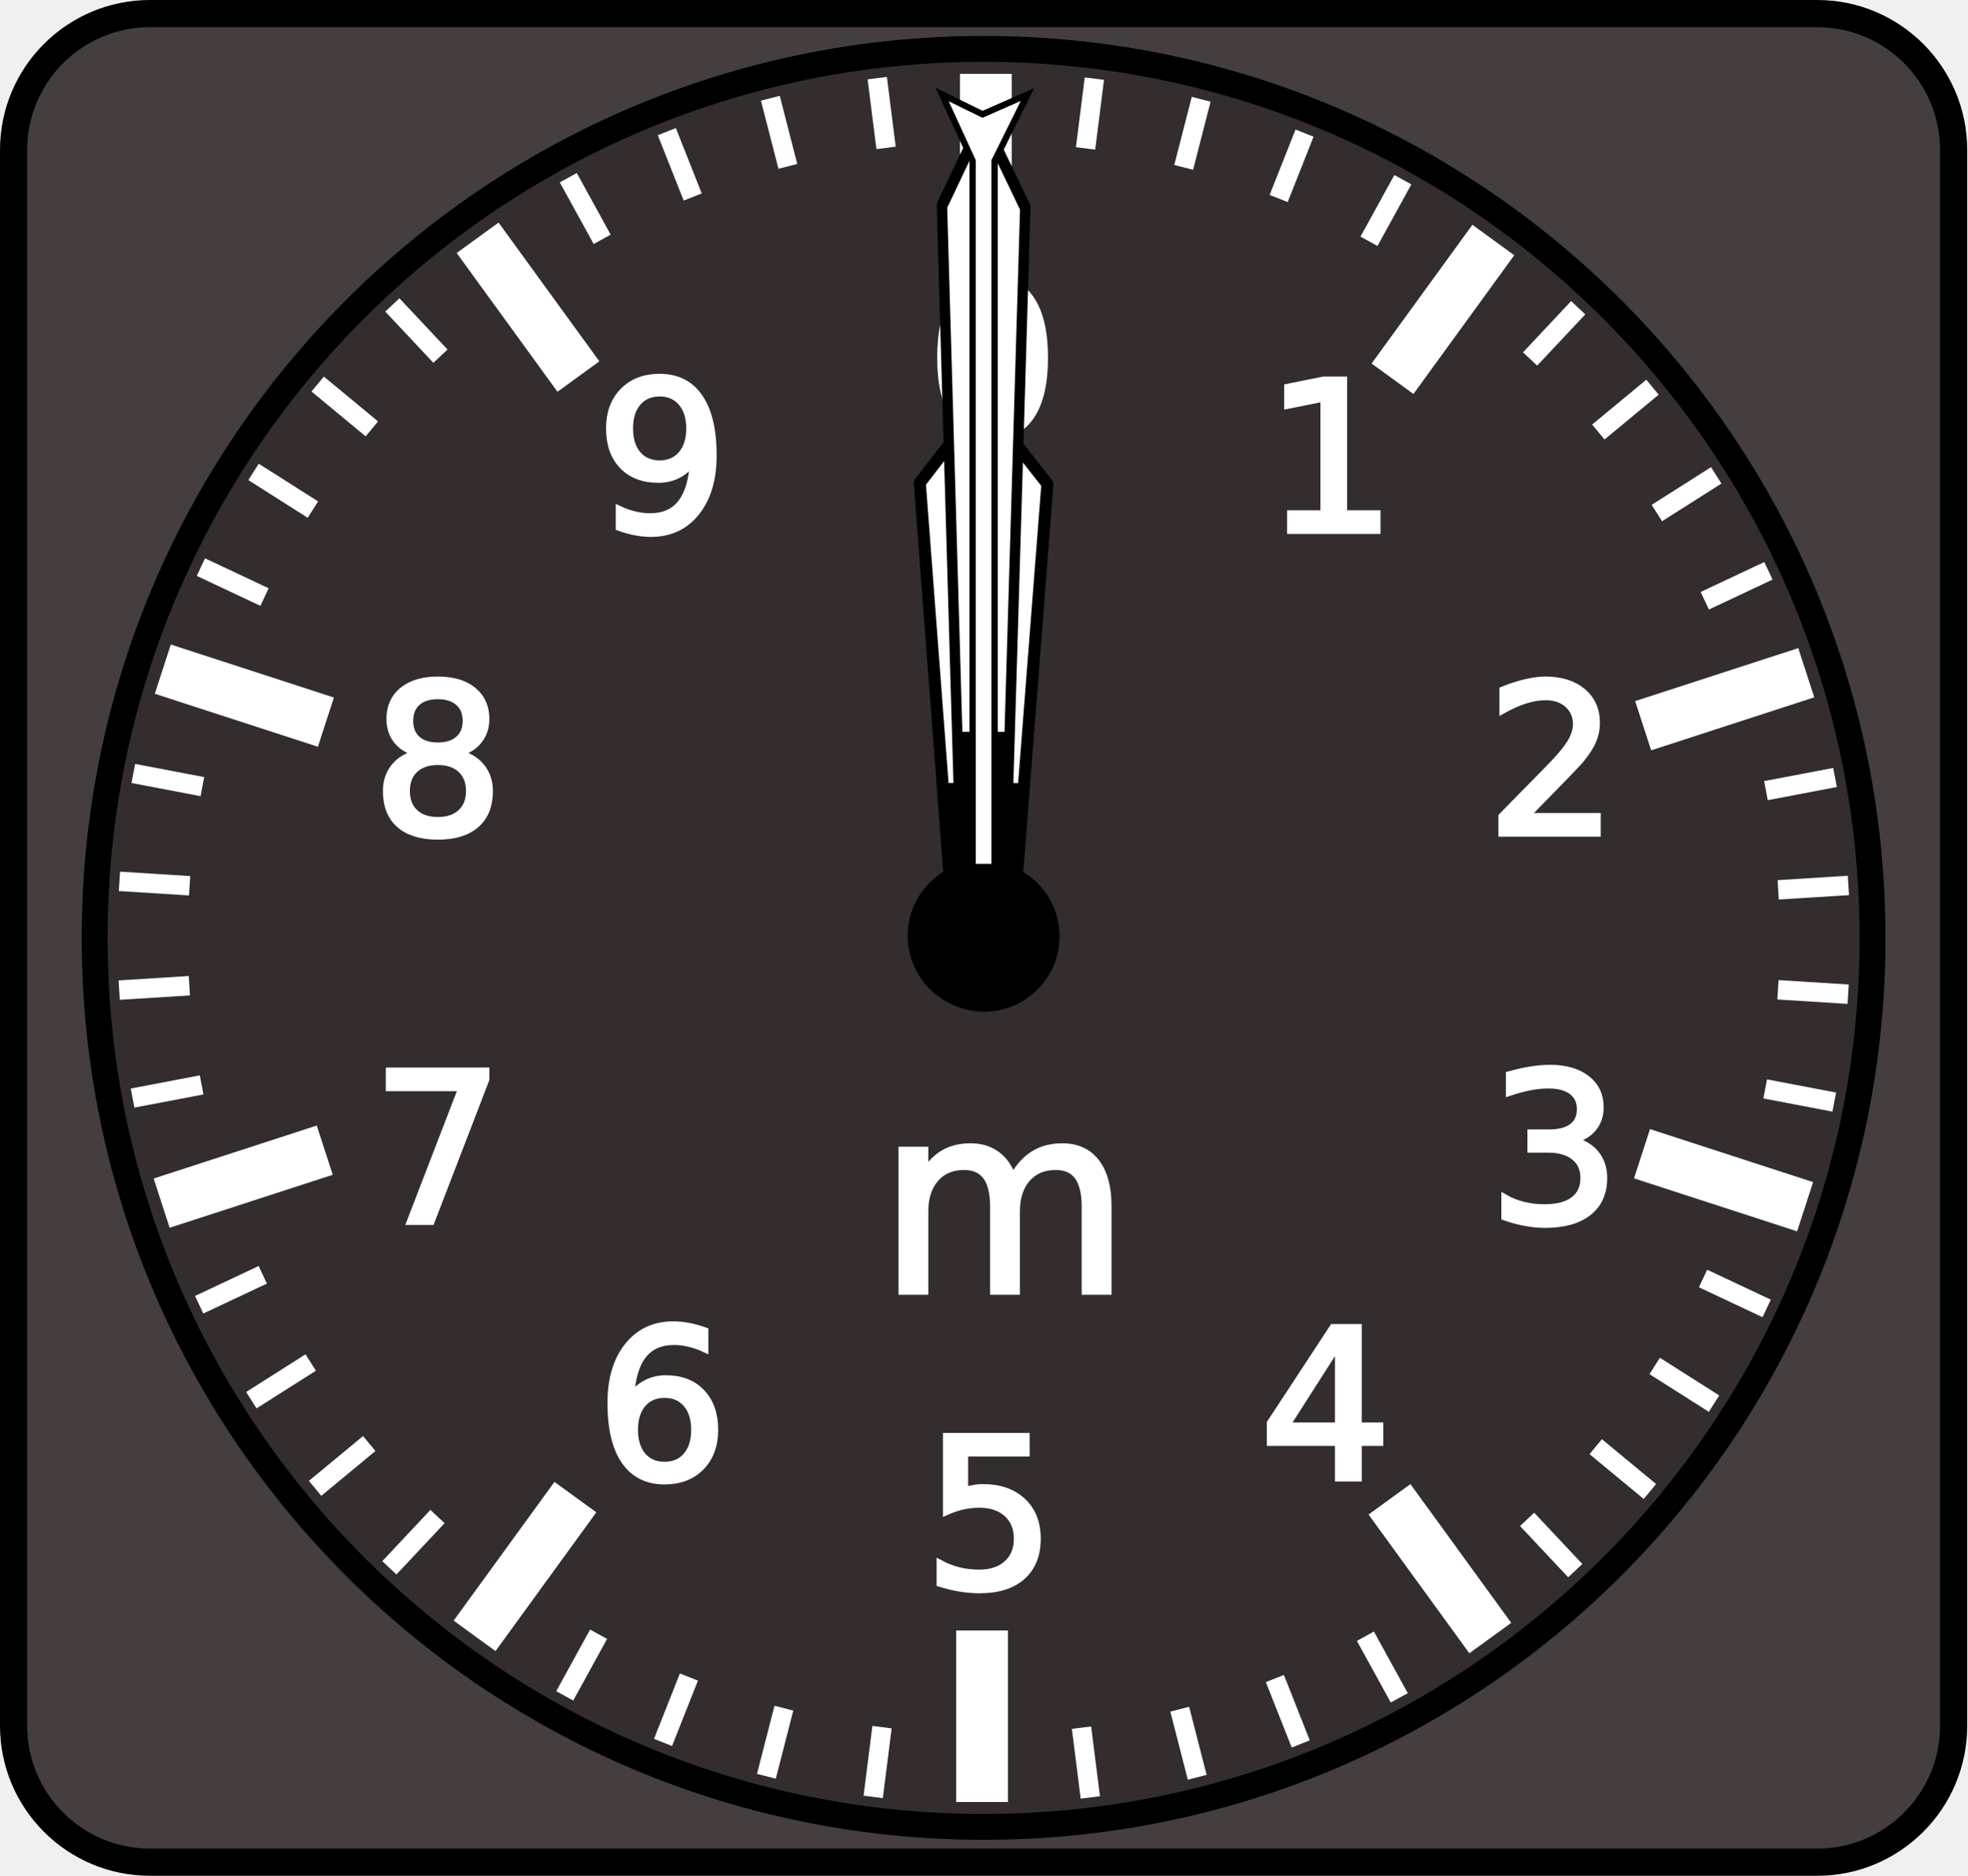
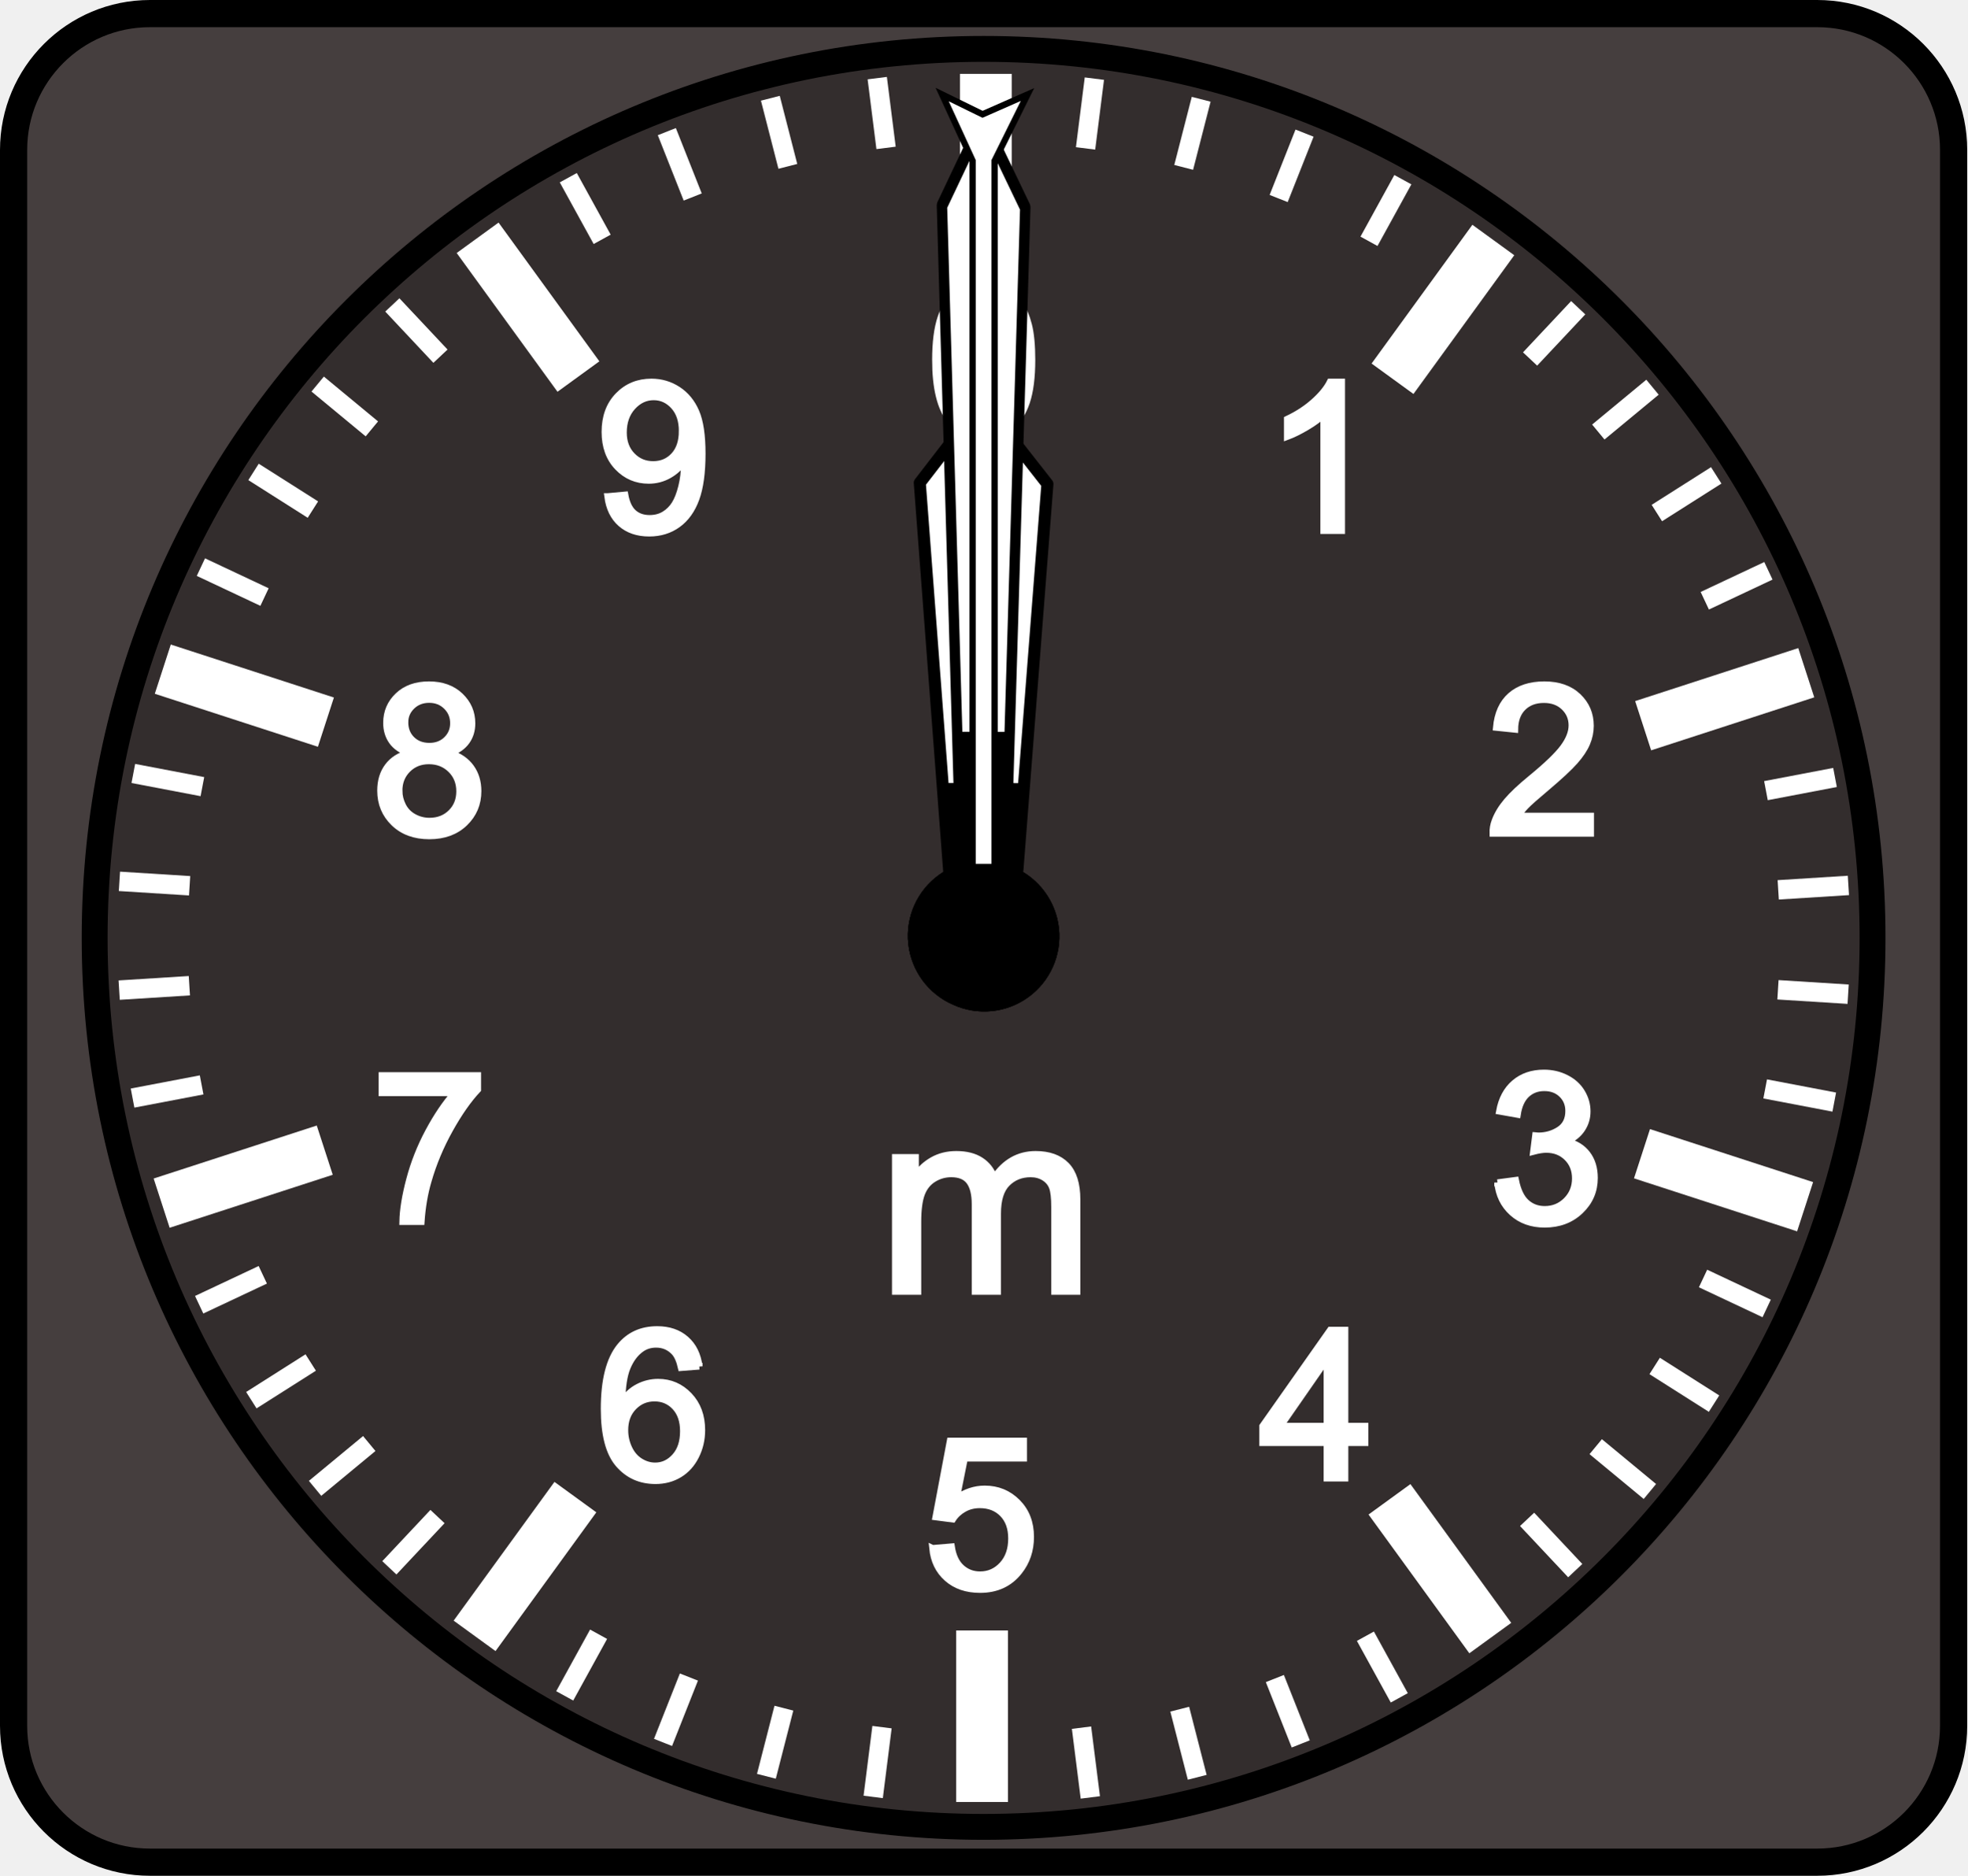
<svg xmlns="http://www.w3.org/2000/svg" xmlns:xlink="http://www.w3.org/1999/xlink" width="304.015" height="289.873" id="svg10068" version="1.1" style="display:inline">
  <defs id="defs10070">
    <marker orient="auto" refY="0" refX="0" id="Arrow2Sstart" style="overflow:visible">
      <path id="path4640" style="font-size:12px;fill-rule:evenodd;stroke-width:0.625;stroke-linejoin:round" d="M 8.719,4.034 -2.207,0.016 8.719,-4.002 c -1.745,2.372 -1.735,5.617 -6e-7,8.035 z" transform="matrix(0.3,0,0,0.3,-0.69,0)" />
    </marker>
    <linearGradient xlink:href="#linearGradient8928" id="linearGradient5318" gradientUnits="userSpaceOnUse" gradientTransform="matrix(2.253294,0,0,2.206809,446.8908,-285.335)" x1="-29.837" y1="285.06" x2="-29.837" y2="342.606" />
    <linearGradient id="linearGradient8928">
      <stop style="stop-color:#ffffff;stop-opacity:0.892;" offset="0" id="stop8930" />
      <stop style="stop-color:#ffffff;stop-opacity:0;" offset="1" id="stop8932" />
    </linearGradient>
  </defs>
  <g style="display:inline" id="background" transform="translate(-228.5638,-366.8542)">
    <rect ry="21.082" y="368.954" x="230.663" height="285.674" width="299.816" id="rect2936" style="fill:#453e3e;fill-opacity:1;stroke:#000000;stroke-width:4.199;stroke-miterlimit:10;stroke-opacity:1;stroke-dasharray:none;stroke-dashoffset:0" />
    <path transform="translate(146.216,-338.5409)" d="m 371.736,850.332 a 137.381,137.381 0 1 1 -274.762,0 137.381,137.381 0 1 1 274.762,0 z" id="path2938" style="fill:#332d2d;fill-opacity:1;stroke:#000000;stroke-width:4;stroke-miterlimit:10;stroke-opacity:1;stroke-dasharray:none;stroke-dashoffset:0" />
    <path id="path3143" d="m 380.915,404.775 0,-26.504" style="fill:none;stroke:#ffffff;stroke-width:8;stroke-linecap:butt;stroke-linejoin:miter;stroke-miterlimit:4;stroke-opacity:1;stroke-dasharray:none;display:inline" />
-     <text xml:space="preserve" style="font-size:40px;font-style:normal;font-weight:normal;fill:#000000;fill-opacity:1;stroke:none;display:inline;font-family:Bitstream Vera Sans" x="371.79" y="433.775" id="text3221">
-       <tspan id="tspan3223" x="371.79" y="433.775" style="font-size:32px;fill:#ffffff;fill-opacity:1;stroke:#ffffff;stroke-opacity:1">0</tspan>
-     </text>
+     <g style="font-size:40px;font-style:normal;font-weight:normal;fill:#ffffff;fill-opacity:1;stroke:none;display:inline;font-family:Bitstream Vera Sans" id="text3221">
+       <path d="m 373.118,422.478 c -10e-6,-2.708 0.279,-4.888 0.836,-6.539 0.557,-1.651 1.385,-2.924 2.484,-3.82 1.099,-0.896 2.482,-1.344 4.148,-1.344 1.229,2e-5 2.307,0.247 3.234,0.742 0.927,0.495 1.693,1.208 2.297,2.141 0.604,0.932 1.078,2.068 1.422,3.406 0.344,1.339 0.516,3.143 0.516,5.414 -2e-5,2.688 -0.276,4.857 -0.828,6.508 -0.552,1.651 -1.378,2.927 -2.477,3.828 -1.099,0.901 -2.487,1.352 -4.164,1.352 -2.208,0 -3.943,-0.792 -5.203,-2.375 -1.51,-1.906 -2.266,-5.01 -2.266,-9.312 z m 2.891,0 c 0,3.76 0.44,6.263 1.32,7.508 0.88,1.245 1.966,1.867 3.258,1.867 1.292,0 2.378,-0.625 3.258,-1.875 0.88,-1.25 1.32,-3.75 1.32,-7.5 -1e-5,-3.771 -0.44,-6.276 -1.32,-7.516 -0.88,-1.24 -1.977,-1.859 -3.289,-1.859 -1.292,2e-5 -2.323,0.547 -3.094,1.641 -0.969,1.396 -1.453,3.974 -1.453,7.734 z" style="font-size:32px;stroke:#ffffff;stroke-opacity:1;fill:#ffffff;fill-opacity:1" id="path3131" />
+     </g>
    <text id="text3233" y="611.775" x="361.79" style="font-size:40px;font-style:normal;font-weight:normal;fill:#000000;fill-opacity:1;stroke:none;display:inline;font-family:Bitstream Vera Sans" xml:space="preserve">
      <tspan style="font-size:32px;fill:#ffffff;fill-opacity:1;stroke:#ffffff;stroke-opacity:1" y="611.775" x="361.79" id="tspan3235" />
    </text>
-     <text xml:space="preserve" style="font-size:40px;font-style:normal;font-weight:normal;fill:#000000;fill-opacity:1;stroke:none;display:inline;font-family:Bitstream Vera Sans" x="371.341" y="612.121" id="text3237">
-       <tspan id="tspan3239" x="371.341" y="612.121" style="font-size:32px;fill:#ffffff;fill-opacity:1;stroke:#ffffff;stroke-opacity:1">5</tspan>
-     </text>
+     <g style="font-size:40px;font-style:normal;font-weight:normal;fill:#ffffff;fill-opacity:1;stroke:none;display:inline;font-family:Bitstream Vera Sans" id="text3237">
+       <path d="m 372.67,606.121 2.953,-0.25 c 0.219,1.438 0.727,2.518 1.523,3.242 0.797,0.724 1.758,1.086 2.883,1.086 1.354,0 2.5,-0.51 3.438,-1.531 0.937,-1.021 1.406,-2.375 1.406,-4.062 -10e-6,-1.604 -0.451,-2.87 -1.352,-3.797 -0.901,-0.927 -2.081,-1.391 -3.539,-1.391 -0.906,10e-6 -1.724,0.206 -2.453,0.617 -0.729,0.411 -1.302,0.945 -1.719,1.602 l -2.641,-0.344 2.219,-11.766 11.391,0 0,2.688 -9.141,0 -1.234,6.156 c 1.375,-0.958 2.818,-1.437 4.328,-1.438 2,2e-5 3.687,0.693 5.062,2.078 1.375,1.385 2.062,3.167 2.062,5.344 -2e-5,2.073 -0.604,3.865 -1.812,5.375 -1.469,1.854 -3.474,2.781 -6.016,2.781 -2.083,0 -3.784,-0.583 -5.102,-1.75 -1.318,-1.167 -2.07,-2.714 -2.258,-4.641 z" style="font-size:32px;stroke:#ffffff;stroke-opacity:1;fill:#ffffff;fill-opacity:1" id="path3113" />
+     </g>
    <path style="fill:none;stroke:#ffffff;stroke-width:8;stroke-linecap:butt;stroke-linejoin:miter;stroke-miterlimit:4;stroke-opacity:1;stroke-dasharray:none;display:inline" d="m 443.767,425.385 15.579,-21.442" id="path3245" />
    <path id="path3247" d="m 482.5,479.002 25.207,-8.19" style="fill:none;stroke:#ffffff;stroke-width:8;stroke-linecap:butt;stroke-linejoin:miter;stroke-miterlimit:4;stroke-opacity:1;stroke-dasharray:none;display:inline" />
    <path style="fill:none;stroke:#ffffff;stroke-width:8;stroke-linecap:butt;stroke-linejoin:miter;stroke-miterlimit:4;stroke-opacity:1;stroke-dasharray:none;display:inline" d="m 482.321,545.147 25.207,8.19" id="path3249" />
    <path id="path3251" d="M 443.297,598.553 458.876,619.995" style="fill:none;stroke:#ffffff;stroke-width:8;stroke-linecap:butt;stroke-linejoin:miter;stroke-miterlimit:4;stroke-opacity:1;stroke-dasharray:none;display:inline" />
    <path style="fill:none;stroke:#ffffff;stroke-width:8;stroke-linecap:butt;stroke-linejoin:miter;stroke-miterlimit:4;stroke-opacity:1;stroke-dasharray:none;display:inline" d="m 380.335,618.822 2e-5,26.504" id="path3255" />
    <path id="path3257" d="m 317.483,598.212 -15.579,21.442" style="fill:none;stroke:#ffffff;stroke-width:8;stroke-linecap:butt;stroke-linejoin:miter;stroke-miterlimit:4;stroke-opacity:1;stroke-dasharray:none;display:inline" />
    <path style="fill:none;stroke:#ffffff;stroke-width:8;stroke-linecap:butt;stroke-linejoin:miter;stroke-miterlimit:4;stroke-opacity:1;stroke-dasharray:none;display:inline" d="m 278.75,544.595 -25.207,8.19" id="path3259" />
    <path id="path3261" d="m 278.929,478.45 -25.207,-8.19" style="fill:none;stroke:#ffffff;stroke-width:8;stroke-linecap:butt;stroke-linejoin:miter;stroke-miterlimit:4;stroke-opacity:1;stroke-dasharray:none;display:inline" />
    <path style="fill:none;stroke:#ffffff;stroke-width:8;stroke-linecap:butt;stroke-linejoin:miter;stroke-miterlimit:4;stroke-opacity:1;stroke-dasharray:none;display:inline" d="M 317.953,425.044 302.374,403.601" id="path3263" />
    <path style="fill:none;stroke:#ffffff;stroke-width:3;stroke-linecap:butt;stroke-linejoin:miter;stroke-miterlimit:4;stroke-opacity:1;stroke-dasharray:none;display:inline" d="m 396.328,389.787 1.362,-10.781" id="path4045" />
    <path id="path4047" d="m 411.493,392.72 2.703,-10.526" style="fill:none;stroke:#ffffff;stroke-width:3;stroke-linecap:butt;stroke-linejoin:miter;stroke-miterlimit:4;stroke-opacity:1;stroke-dasharray:none;display:inline" />
    <path style="fill:none;stroke:#ffffff;stroke-width:3;stroke-linecap:butt;stroke-linejoin:miter;stroke-miterlimit:4;stroke-opacity:1;stroke-dasharray:none;display:inline" d="m 426.171,397.531 4,-10.104" id="path4049" />
    <path id="path4051" d="m 440.13,404.144 5.235,-9.523" style="fill:none;stroke:#ffffff;stroke-width:3;stroke-linecap:butt;stroke-linejoin:miter;stroke-miterlimit:4;stroke-opacity:1;stroke-dasharray:none;display:inline" />
    <path style="fill:none;stroke:#ffffff;stroke-width:3;stroke-linecap:butt;stroke-linejoin:miter;stroke-miterlimit:4;stroke-opacity:1;stroke-dasharray:none;display:inline" d="m 465.026,422.33 7.439,-7.922" id="path4053" />
    <path id="path4055" d="m 475.571,433.616 8.373,-6.927" style="fill:none;stroke:#ffffff;stroke-width:3;stroke-linecap:butt;stroke-linejoin:miter;stroke-miterlimit:4;stroke-opacity:1;stroke-dasharray:none;display:inline" />
    <path style="fill:none;stroke:#ffffff;stroke-width:3;stroke-linecap:butt;stroke-linejoin:miter;stroke-miterlimit:4;stroke-opacity:1;stroke-dasharray:none;display:inline" d="m 484.618,446.136 9.175,-5.823" id="path4057" />
    <path id="path4059" d="m 492.024,459.69 9.833,-4.627" style="fill:none;stroke:#ffffff;stroke-width:3;stroke-linecap:butt;stroke-linejoin:miter;stroke-miterlimit:4;stroke-opacity:1;stroke-dasharray:none;display:inline" />
    <path style="fill:none;stroke:#ffffff;stroke-width:3;stroke-linecap:butt;stroke-linejoin:miter;stroke-miterlimit:4;stroke-opacity:1;stroke-dasharray:none;display:inline" d="m 501.476,489.037 10.675,-2.036" id="path4061" />
    <path id="path4063" d="m 503.373,504.366 10.846,-0.682" style="fill:none;stroke:#ffffff;stroke-width:3;stroke-linecap:butt;stroke-linejoin:miter;stroke-miterlimit:4;stroke-opacity:1;stroke-dasharray:none;display:inline" />
    <path style="fill:none;stroke:#ffffff;stroke-width:3;stroke-linecap:butt;stroke-linejoin:miter;stroke-miterlimit:4;stroke-opacity:1;stroke-dasharray:none;display:inline" d="m 503.333,519.812 10.846,0.682" id="path4065" />
    <path id="path4067" d="m 501.358,535.131 10.675,2.036" style="fill:none;stroke:#ffffff;stroke-width:3;stroke-linecap:butt;stroke-linejoin:miter;stroke-miterlimit:4;stroke-opacity:1;stroke-dasharray:none;display:inline" />
    <path style="fill:none;stroke:#ffffff;stroke-width:3;stroke-linecap:butt;stroke-linejoin:miter;stroke-miterlimit:4;stroke-opacity:1;stroke-dasharray:none;display:inline" d="m 491.756,564.429 9.833,4.627" id="path4069" />
    <path id="path4071" d="m 484.28,577.945 9.175,5.823" style="fill:none;stroke:#ffffff;stroke-width:3;stroke-linecap:butt;stroke-linejoin:miter;stroke-miterlimit:4;stroke-opacity:1;stroke-dasharray:none;display:inline" />
    <path style="fill:none;stroke:#ffffff;stroke-width:3;stroke-linecap:butt;stroke-linejoin:miter;stroke-miterlimit:4;stroke-opacity:1;stroke-dasharray:none;display:inline" d="m 475.169,590.418 8.373,6.927" id="path4073" />
    <path id="path4075" d="m 464.566,601.651 7.439,7.922" style="fill:none;stroke:#ffffff;stroke-width:3;stroke-linecap:butt;stroke-linejoin:miter;stroke-miterlimit:4;stroke-opacity:1;stroke-dasharray:none;display:inline" />
    <path style="fill:none;stroke:#ffffff;stroke-width:3;stroke-linecap:butt;stroke-linejoin:miter;stroke-miterlimit:4;stroke-opacity:1;stroke-dasharray:none;display:inline" d="m 439.577,619.709 5.235,9.523" id="path4077" />
    <path id="path4079" d="m 425.584,626.249 4,10.104" style="fill:none;stroke:#ffffff;stroke-width:3;stroke-linecap:butt;stroke-linejoin:miter;stroke-miterlimit:4;stroke-opacity:1;stroke-dasharray:none;display:inline" />
    <path style="fill:none;stroke:#ffffff;stroke-width:3;stroke-linecap:butt;stroke-linejoin:miter;stroke-miterlimit:4;stroke-opacity:1;stroke-dasharray:none;display:inline" d="m 410.882,630.985 2.703,10.526" id="path4081" />
    <path id="path4083" d="m 395.702,633.84 1.362,10.781" style="fill:none;stroke:#ffffff;stroke-width:3;stroke-linecap:butt;stroke-linejoin:miter;stroke-miterlimit:4;stroke-opacity:1;stroke-dasharray:none;display:inline" />
    <path style="fill:none;stroke:#ffffff;stroke-width:3;stroke-linecap:butt;stroke-linejoin:miter;stroke-miterlimit:4;stroke-opacity:1;stroke-dasharray:none;display:inline" d="m 364.871,633.761 -1.362,10.781" id="path4085" />
    <path id="path4087" d="m 349.706,630.828 -2.703,10.526" style="fill:none;stroke:#ffffff;stroke-width:3;stroke-linecap:butt;stroke-linejoin:miter;stroke-miterlimit:4;stroke-opacity:1;stroke-dasharray:none;display:inline" />
    <path style="fill:none;stroke:#ffffff;stroke-width:3;stroke-linecap:butt;stroke-linejoin:miter;stroke-miterlimit:4;stroke-opacity:1;stroke-dasharray:none;display:inline" d="m 335.028,626.017 -4,10.104" id="path4089" />
    <path id="path4091" d="m 321.069,619.405 -5.235,9.523" style="fill:none;stroke:#ffffff;stroke-width:3;stroke-linecap:butt;stroke-linejoin:miter;stroke-miterlimit:4;stroke-opacity:1;stroke-dasharray:none;display:inline" />
    <path style="fill:none;stroke:#ffffff;stroke-width:3;stroke-linecap:butt;stroke-linejoin:miter;stroke-miterlimit:4;stroke-opacity:1;stroke-dasharray:none;display:inline" d="m 296.173,601.218 -7.439,7.922" id="path4093" />
    <path id="path4095" d="m 285.628,589.932 -8.373,6.927" style="fill:none;stroke:#ffffff;stroke-width:3;stroke-linecap:butt;stroke-linejoin:miter;stroke-miterlimit:4;stroke-opacity:1;stroke-dasharray:none;display:inline" />
    <path style="fill:none;stroke:#ffffff;stroke-width:3;stroke-linecap:butt;stroke-linejoin:miter;stroke-miterlimit:4;stroke-opacity:1;stroke-dasharray:none;display:inline" d="m 276.581,577.412 -9.175,5.823" id="path4097" />
    <path id="path4099" d="m 269.175,563.858 -9.833,4.627" style="fill:none;stroke:#ffffff;stroke-width:3;stroke-linecap:butt;stroke-linejoin:miter;stroke-miterlimit:4;stroke-opacity:1;stroke-dasharray:none;display:inline" />
    <path style="fill:none;stroke:#ffffff;stroke-width:3;stroke-linecap:butt;stroke-linejoin:miter;stroke-miterlimit:4;stroke-opacity:1;stroke-dasharray:none;display:inline" d="m 259.723,534.511 -10.675,2.036" id="path4101" />
    <path id="path4103" d="m 257.826,519.182 -10.846,0.682" style="fill:none;stroke:#ffffff;stroke-width:3;stroke-linecap:butt;stroke-linejoin:miter;stroke-miterlimit:4;stroke-opacity:1;stroke-dasharray:none;display:inline" />
    <path style="fill:none;stroke:#ffffff;stroke-width:3;stroke-linecap:butt;stroke-linejoin:miter;stroke-miterlimit:4;stroke-opacity:1;stroke-dasharray:none;display:inline" d="m 257.866,503.736 -10.846,-0.682" id="path4105" />
    <path id="path4107" d="m 259.841,488.417 -10.675,-2.036" style="fill:none;stroke:#ffffff;stroke-width:3;stroke-linecap:butt;stroke-linejoin:miter;stroke-miterlimit:4;stroke-opacity:1;stroke-dasharray:none;display:inline" />
    <path style="fill:none;stroke:#ffffff;stroke-width:3;stroke-linecap:butt;stroke-linejoin:miter;stroke-miterlimit:4;stroke-opacity:1;stroke-dasharray:none;display:inline" d="m 269.443,459.119 -9.833,-4.627" id="path4109" />
    <path id="path4111" d="m 276.919,445.603 -9.175,-5.823" style="fill:none;stroke:#ffffff;stroke-width:3;stroke-linecap:butt;stroke-linejoin:miter;stroke-miterlimit:4;stroke-opacity:1;stroke-dasharray:none;display:inline" />
    <path style="fill:none;stroke:#ffffff;stroke-width:3;stroke-linecap:butt;stroke-linejoin:miter;stroke-miterlimit:4;stroke-opacity:1;stroke-dasharray:none;display:inline" d="m 286.03,433.13 -8.373,-6.927" id="path4113" />
    <path id="path4115" d="m 296.633,421.897 -7.439,-7.922" style="fill:none;stroke:#ffffff;stroke-width:3;stroke-linecap:butt;stroke-linejoin:miter;stroke-miterlimit:4;stroke-opacity:1;stroke-dasharray:none;display:inline" />
    <path style="fill:none;stroke:#ffffff;stroke-width:3;stroke-linecap:butt;stroke-linejoin:miter;stroke-miterlimit:4;stroke-opacity:1;stroke-dasharray:none;display:inline" d="m 321.622,403.839 -5.235,-9.523" id="path4117" />
    <path id="path4119" d="m 335.615,397.299 -4,-10.104" style="fill:none;stroke:#ffffff;stroke-width:3;stroke-linecap:butt;stroke-linejoin:miter;stroke-miterlimit:4;stroke-opacity:1;stroke-dasharray:none;display:inline" />
    <path style="fill:none;stroke:#ffffff;stroke-width:3;stroke-linecap:butt;stroke-linejoin:miter;stroke-miterlimit:4;stroke-opacity:1;stroke-dasharray:none;display:inline" d="m 350.317,392.563 -2.703,-10.526" id="path4121" />
    <path id="path4123" d="m 365.497,389.708 -1.362,-10.781" style="fill:none;stroke:#ffffff;stroke-width:3;stroke-linecap:butt;stroke-linejoin:miter;stroke-miterlimit:4;stroke-opacity:1;stroke-dasharray:none;display:inline" />
-     <text id="text4125" y="448.87" x="424.004" style="font-size:40px;font-style:normal;font-weight:normal;fill:#000000;fill-opacity:1;stroke:none;display:inline;font-family:Bitstream Vera Sans" xml:space="preserve">
-       <tspan style="font-size:32px;fill:#ffffff;fill-opacity:1;stroke:#ffffff;stroke-opacity:1" y="448.87" x="424.004" id="tspan4127">1</tspan>
-     </text>
-     <text xml:space="preserve" style="font-size:40px;font-style:normal;font-weight:normal;fill:#000000;fill-opacity:1;stroke:none;display:inline;font-family:Bitstream Vera Sans" x="458.29" y="495.656" id="text4129">
-       <tspan id="tspan4131" x="458.29" y="495.656" style="font-size:32px;fill:#ffffff;fill-opacity:1;stroke:#ffffff;stroke-opacity:1">2</tspan>
-     </text>
-     <text id="text4133" y="555.656" x="458.647" style="font-size:40px;font-style:normal;font-weight:normal;fill:#000000;fill-opacity:1;stroke:none;display:inline;font-family:Bitstream Vera Sans" xml:space="preserve">
-       <tspan style="font-size:32px;fill:#ffffff;fill-opacity:1;stroke:#ffffff;stroke-opacity:1" y="555.656" x="458.647" id="tspan4135">3</tspan>
-     </text>
-     <text xml:space="preserve" style="font-size:40px;font-style:normal;font-weight:normal;fill:#000000;fill-opacity:1;stroke:none;display:inline;font-family:Bitstream Vera Sans" x="423.278" y="595.299" id="text4137">
-       <tspan id="tspan4139" x="423.278" y="595.299" style="font-size:32px;fill:#ffffff;fill-opacity:1;stroke:#ffffff;stroke-opacity:1">4</tspan>
-     </text>
-     <text id="text4141" y="595.299" x="320.707" style="font-size:40px;font-style:normal;font-weight:normal;fill:#000000;fill-opacity:1;stroke:none;display:inline;font-family:Bitstream Vera Sans" xml:space="preserve">
-       <tspan style="font-size:32px;fill:#ffffff;fill-opacity:1;stroke:#ffffff;stroke-opacity:1" y="595.299" x="320.707" id="tspan4143">6</tspan>
-     </text>
-     <text xml:space="preserve" style="font-size:40px;font-style:normal;font-weight:normal;fill:#000000;fill-opacity:1;stroke:none;display:inline;font-family:Bitstream Vera Sans" x="320.707" y="448.87" id="text4145">
-       <tspan id="tspan4147" x="320.707" y="448.87" style="font-size:32px;fill:#ffffff;fill-opacity:1;stroke:#ffffff;stroke-opacity:1">9</tspan>
-     </text>
-     <text id="text4149" y="495.656" x="286.064" style="font-size:40px;font-style:normal;font-weight:normal;fill:#000000;fill-opacity:1;stroke:none;display:inline;font-family:Bitstream Vera Sans" xml:space="preserve">
-       <tspan style="font-size:32px;fill:#ffffff;fill-opacity:1;stroke:#ffffff;stroke-opacity:1" y="495.656" x="286.064" id="tspan4151">8</tspan>
-     </text>
-     <text xml:space="preserve" style="font-size:40px;font-style:normal;font-weight:normal;fill:#000000;fill-opacity:1;stroke:none;display:inline;font-family:Bitstream Vera Sans" x="286.064" y="555.656" id="text4153">
-       <tspan id="tspan4155" x="286.064" y="555.656" style="font-size:32px;fill:#ffffff;fill-opacity:1;stroke:#ffffff;stroke-opacity:1">7</tspan>
-     </text>
-     <text xml:space="preserve" style="font-size:40px;font-style:normal;font-weight:normal;fill:#000000;fill-opacity:1;stroke:none;display:inline;font-family:Bitstream Vera Sans" x="364.278" y="566.442" id="text4173">
-       <tspan id="tspan4175" x="364.278" y="566.442" style="fill:#ffffff;fill-opacity:1;stroke:#ffffff;stroke-opacity:1">m</tspan>
-     </text>
+     <g style="font-size:40px;font-style:normal;font-weight:normal;fill:#ffffff;fill-opacity:1;stroke:none;display:inline;font-family:Bitstream Vera Sans" id="text4125">
+       <path d="m 435.926,448.87 -2.812,0 0,-17.922 c -0.677,0.646 -1.565,1.292 -2.664,1.938 -1.099,0.646 -2.086,1.13 -2.961,1.453 l 0,-2.719 c 1.573,-0.74 2.948,-1.635 4.125,-2.688 1.177,-1.052 2.01,-2.073 2.5,-3.062 l 1.812,0 z" style="font-size:32px;stroke:#ffffff;stroke-opacity:1;fill:#ffffff;fill-opacity:1" id="path3101" />
+     </g>
+     <g style="font-size:40px;font-style:normal;font-weight:normal;fill:#ffffff;fill-opacity:1;stroke:none;display:inline;font-family:Bitstream Vera Sans" id="text4129">
+       <path d="m 474.4,492.953 0,2.703 -15.141,0 c -0.021,-0.677 0.088,-1.328 0.328,-1.953 0.385,-1.031 1.003,-2.047 1.852,-3.047 0.849,-1 2.076,-2.156 3.68,-3.469 2.49,-2.042 4.172,-3.659 5.047,-4.852 0.875,-1.193 1.312,-2.32 1.312,-3.383 -10e-6,-1.115 -0.398,-2.055 -1.195,-2.82 -0.797,-0.766 -1.836,-1.148 -3.117,-1.148 -1.354,2e-5 -2.438,0.406 -3.25,1.219 -0.812,0.813 -1.224,1.938 -1.234,3.375 l -2.891,-0.297 c 0.198,-2.156 0.943,-3.799 2.234,-4.93 1.292,-1.13 3.026,-1.695 5.203,-1.695 2.198,3e-5 3.937,0.609 5.219,1.828 1.281,1.219 1.922,2.729 1.922,4.531 -2e-5,0.917 -0.188,1.818 -0.562,2.703 -0.375,0.885 -0.997,1.818 -1.867,2.797 -0.87,0.979 -2.315,2.323 -4.336,4.031 -1.688,1.417 -2.771,2.378 -3.25,2.883 -0.479,0.505 -0.875,1.013 -1.188,1.523 z" style="font-size:32px;stroke:#ffffff;stroke-opacity:1;fill:#ffffff;fill-opacity:1" id="path3104" />
+     </g>
+     <g style="font-size:40px;font-style:normal;font-weight:normal;fill:#ffffff;fill-opacity:1;stroke:none;display:inline;font-family:Bitstream Vera Sans" id="text4133">
+       <path d="m 459.991,549.609 2.812,-0.375 c 0.323,1.594 0.872,2.742 1.648,3.445 0.776,0.703 1.721,1.055 2.836,1.055 1.323,0 2.44,-0.458 3.352,-1.375 0.911,-0.917 1.367,-2.052 1.367,-3.406 -1e-5,-1.292 -0.422,-2.357 -1.266,-3.195 -0.844,-0.839 -1.917,-1.258 -3.219,-1.258 -0.531,2e-5 -1.193,0.104 -1.984,0.312 l 0.312,-2.469 c 0.188,0.021 0.339,0.031 0.453,0.031 1.198,2e-5 2.276,-0.312 3.234,-0.938 0.958,-0.625 1.437,-1.589 1.438,-2.891 -1e-5,-1.031 -0.349,-1.885 -1.047,-2.562 -0.698,-0.677 -1.599,-1.016 -2.703,-1.016 -1.094,3e-5 -2.005,0.344 -2.734,1.031 -0.729,0.688 -1.198,1.719 -1.406,3.094 l -2.812,-0.5 c 0.344,-1.885 1.125,-3.346 2.344,-4.383 1.219,-1.036 2.734,-1.555 4.547,-1.555 1.25,3e-5 2.401,0.268 3.453,0.805 1.052,0.536 1.857,1.268 2.414,2.195 0.557,0.927 0.836,1.911 0.836,2.953 -2e-5,0.99 -0.266,1.891 -0.797,2.703 -0.531,0.813 -1.318,1.458 -2.359,1.938 1.354,0.313 2.406,0.961 3.156,1.945 0.75,0.984 1.125,2.216 1.125,3.695 -2e-5,2 -0.729,3.695 -2.188,5.086 -1.458,1.391 -3.302,2.086 -5.531,2.086 -2.01,0 -3.68,-0.599 -5.008,-1.797 -1.328,-1.198 -2.086,-2.75 -2.273,-4.656 z" style="font-size:32px;stroke:#ffffff;stroke-opacity:1;fill:#ffffff;fill-opacity:1" id="path3107" />
+     </g>
+     <g style="font-size:40px;font-style:normal;font-weight:normal;fill:#ffffff;fill-opacity:1;stroke:none;display:inline;font-family:Bitstream Vera Sans" id="text4137">
+       <path d="m 433.622,595.299 0,-5.484 -9.938,0 0,-2.578 10.453,-14.844 2.297,0 0,14.844 3.094,0 0,2.578 -3.094,0 0,5.484 z m 0,-8.062 0,-10.328 -7.172,10.328 z" style="font-size:32px;stroke:#ffffff;stroke-opacity:1;fill:#ffffff;fill-opacity:1" id="path3110" />
+     </g>
+     <g style="font-size:40px;font-style:normal;font-weight:normal;fill:#ffffff;fill-opacity:1;stroke:none;display:inline;font-family:Bitstream Vera Sans" id="text4141">
+       <path d="m 336.629,578.002 -2.797,0.219 c -0.25,-1.104 -0.604,-1.906 -1.062,-2.406 -0.76,-0.802 -1.698,-1.203 -2.812,-1.203 -0.896,2e-5 -1.682,0.25 -2.359,0.75 -0.885,0.646 -1.583,1.589 -2.094,2.828 -0.51,1.24 -0.776,3.005 -0.797,5.297 0.677,-1.031 1.505,-1.797 2.484,-2.297 0.979,-0.5 2.005,-0.75 3.078,-0.75 1.875,2e-5 3.471,0.69 4.789,2.07 1.318,1.38 1.977,3.164 1.977,5.352 -2e-5,1.438 -0.31,2.773 -0.93,4.008 -0.62,1.234 -1.471,2.18 -2.555,2.836 -1.083,0.656 -2.313,0.984 -3.688,0.984 -2.344,0 -4.255,-0.862 -5.734,-2.586 -1.479,-1.724 -2.219,-4.565 -2.219,-8.523 0,-4.427 0.818,-7.646 2.453,-9.656 1.427,-1.75 3.349,-2.625 5.766,-2.625 1.802,2e-5 3.279,0.505 4.43,1.516 1.151,1.01 1.841,2.406 2.07,4.188 z m -11.484,9.875 c 0,0.969 0.206,1.896 0.617,2.781 0.411,0.885 0.987,1.56 1.727,2.023 0.74,0.464 1.516,0.695 2.328,0.695 1.187,0 2.208,-0.479 3.062,-1.438 0.854,-0.958 1.281,-2.26 1.281,-3.906 -1e-5,-1.583 -0.422,-2.831 -1.266,-3.742 -0.844,-0.911 -1.906,-1.367 -3.188,-1.367 -1.271,10e-6 -2.349,0.456 -3.234,1.367 -0.885,0.911 -1.328,2.107 -1.328,3.586 z" style="font-size:32px;stroke:#ffffff;stroke-opacity:1;fill:#ffffff;fill-opacity:1" id="path3119" />
+     </g>
+     <g style="font-size:40px;font-style:normal;font-weight:normal;fill:#ffffff;fill-opacity:1;stroke:none;display:inline;font-family:Bitstream Vera Sans" id="text4145">
+       <path d="m 322.457,443.573 2.703,-0.25 c 0.229,1.271 0.667,2.193 1.312,2.766 0.646,0.573 1.474,0.859 2.484,0.859 0.865,10e-6 1.622,-0.198 2.273,-0.594 0.651,-0.396 1.185,-0.924 1.602,-1.586 0.417,-0.661 0.766,-1.555 1.047,-2.68 0.281,-1.125 0.422,-2.271 0.422,-3.438 -1e-5,-0.125 -0.005,-0.312 -0.016,-0.562 -0.563,0.896 -1.331,1.622 -2.305,2.18 -0.974,0.557 -2.029,0.836 -3.164,0.836 -1.896,10e-6 -3.5,-0.687 -4.812,-2.062 -1.312,-1.375 -1.969,-3.187 -1.969,-5.438 0,-2.323 0.685,-4.193 2.055,-5.609 1.37,-1.417 3.086,-2.125 5.148,-2.125 1.49,2e-5 2.852,0.401 4.086,1.203 1.234,0.802 2.172,1.945 2.812,3.43 0.641,1.484 0.961,3.633 0.961,6.445 -2e-5,2.927 -0.318,5.258 -0.953,6.992 -0.635,1.734 -1.581,3.055 -2.836,3.961 -1.255,0.906 -2.727,1.359 -4.414,1.359 -1.792,0 -3.255,-0.497 -4.391,-1.492 -1.135,-0.995 -1.818,-2.393 -2.047,-4.195 z m 11.516,-10.109 c -1e-5,-1.615 -0.43,-2.896 -1.289,-3.844 -0.859,-0.948 -1.893,-1.422 -3.102,-1.422 -1.25,2e-5 -2.339,0.51 -3.266,1.531 -0.927,1.021 -1.391,2.344 -1.391,3.969 0,1.458 0.44,2.643 1.32,3.555 0.88,0.911 1.966,1.367 3.258,1.367 1.302,1e-5 2.372,-0.456 3.211,-1.367 0.839,-0.911 1.258,-2.174 1.258,-3.789 z" style="font-size:32px;stroke:#ffffff;stroke-opacity:1;fill:#ffffff;fill-opacity:1" id="path3128" />
+     </g>
+     <g style="font-size:40px;font-style:normal;font-weight:normal;fill:#ffffff;fill-opacity:1;stroke:none;display:inline;font-family:Bitstream Vera Sans" id="text4149">
+       <path d="m 291.72,483.234 c -1.167,-0.427 -2.031,-1.036 -2.594,-1.828 -0.562,-0.792 -0.844,-1.74 -0.844,-2.844 0,-1.667 0.599,-3.068 1.797,-4.203 1.198,-1.135 2.792,-1.703 4.781,-1.703 2,3e-5 3.609,0.581 4.828,1.742 1.219,1.161 1.828,2.576 1.828,4.242 -2e-5,1.063 -0.279,1.987 -0.836,2.773 -0.557,0.786 -1.404,1.393 -2.539,1.82 1.406,0.458 2.477,1.198 3.211,2.219 0.734,1.021 1.102,2.24 1.102,3.656 -2e-5,1.958 -0.693,3.604 -2.078,4.938 -1.385,1.333 -3.208,2 -5.469,2 -2.26,0 -4.083,-0.669 -5.469,-2.008 -1.385,-1.339 -2.078,-3.008 -2.078,-5.008 0,-1.49 0.378,-2.737 1.133,-3.742 0.755,-1.005 1.831,-1.69 3.227,-2.055 z m -0.562,-4.766 c 0,1.083 0.349,1.969 1.047,2.656 0.698,0.688 1.604,1.031 2.719,1.031 1.083,2e-5 1.971,-0.341 2.664,-1.023 0.693,-0.682 1.039,-1.518 1.039,-2.508 -1e-5,-1.031 -0.357,-1.898 -1.07,-2.602 -0.714,-0.703 -1.602,-1.055 -2.664,-1.055 -1.073,2e-5 -1.964,0.344 -2.672,1.031 -0.708,0.688 -1.062,1.51 -1.062,2.469 z m -0.906,10.578 c 0,0.802 0.19,1.578 0.57,2.328 0.38,0.75 0.945,1.331 1.695,1.742 0.75,0.411 1.557,0.617 2.422,0.617 1.344,0 2.453,-0.432 3.328,-1.297 0.875,-0.865 1.312,-1.964 1.312,-3.297 -2e-5,-1.354 -0.451,-2.474 -1.352,-3.359 -0.901,-0.885 -2.029,-1.328 -3.383,-1.328 -1.323,1e-5 -2.419,0.438 -3.289,1.312 -0.87,0.875 -1.305,1.969 -1.305,3.281 z" style="font-size:32px;stroke:#ffffff;stroke-opacity:1;fill:#ffffff;fill-opacity:1" id="path3125" />
+     </g>
+     <g style="font-size:40px;font-style:normal;font-weight:normal;fill:#ffffff;fill-opacity:1;stroke:none;display:inline;font-family:Bitstream Vera Sans" id="text4153">
+       <path d="m 287.579,535.75 0,-2.703 14.828,0 0,2.188 c -1.458,1.552 -2.904,3.615 -4.336,6.188 -1.432,2.573 -2.539,5.219 -3.32,7.938 -0.563,1.917 -0.922,4.016 -1.078,6.297 l -2.891,0 c 0.031,-1.802 0.385,-3.979 1.062,-6.531 0.677,-2.552 1.648,-5.013 2.914,-7.383 1.266,-2.37 2.612,-4.367 4.039,-5.992 z" style="font-size:32px;stroke:#ffffff;stroke-opacity:1;fill:#ffffff;fill-opacity:1" id="path3122" />
+     </g>
+     <g style="font-size:40px;font-style:normal;font-weight:normal;fill:#ffffff;fill-opacity:1;stroke:none;display:inline;font-family:Bitstream Vera Sans" id="text4173">
+       <path d="m 366.915,566.442 0,-20.742 3.145,0 0,2.91 c 0.651,-1.016 1.517,-1.833 2.598,-2.451 1.081,-0.618 2.311,-0.928 3.691,-0.928 1.536,2e-5 2.796,0.319 3.779,0.957 0.983,0.638 1.676,1.53 2.08,2.676 1.641,-2.422 3.776,-3.633 6.406,-3.633 2.057,2e-5 3.639,0.57 4.746,1.709 1.107,1.139 1.66,2.894 1.66,5.264 l 0,14.238 -3.496,0 0,-13.066 c -3e-5,-1.406 -0.114,-2.419 -0.342,-3.037 -0.228,-0.618 -0.641,-1.117 -1.24,-1.494 -0.599,-0.378 -1.302,-0.566 -2.109,-0.566 -1.458,2e-5 -2.669,0.485 -3.633,1.455 -0.964,0.97 -1.445,2.523 -1.445,4.658 l 0,12.051 -3.516,0 0,-13.477 c -1e-5,-1.562 -0.286,-2.734 -0.859,-3.516 -0.573,-0.781 -1.51,-1.172 -2.812,-1.172 -0.99,2e-5 -1.904,0.26 -2.744,0.781 -0.84,0.521 -1.449,1.283 -1.826,2.285 -0.378,1.003 -0.566,2.448 -0.566,4.336 l 0,10.762 z" style="stroke:#ffffff;stroke-opacity:1;fill:#ffffff;fill-opacity:1" id="path3116" />
+     </g>
  </g>
-   <g transform="translate(-228.5638,-366.8542)" style="display:inline" id="needle">
+   <g transform="translate(-228.5638,-366.8542)" style="display:inline" id="needle2">
    <g id="g4417">
      <path style="fill:#000000;fill-opacity:1;stroke:#000000;stroke-opacity:1" id="path4391" d="m 343.957,326.568 a 11.112,11.112 0 1 1 -22.223,0 11.112,11.112 0 1 1 22.223,0 z" transform="matrix(0.4064942,-0.9136533,0.9136533,0.4064942,-53.09781,682.8684)" />
      <path style="fill:#ffffff;fill-opacity:1;stroke:#000000;stroke-width:1.861;stroke-linecap:butt;stroke-linejoin:round;stroke-miterlimit:4;stroke-opacity:1;stroke-dasharray:none" d="m 380.414,428.878 -9.706,12.59 4.543,59.985 10.545,-0.158 4.637,-59.647 -10.02,-12.771 z" id="path4393" />
      <path style="fill:#000000;fill-opacity:1;stroke:#000000;stroke-width:0.813px;stroke-linecap:butt;stroke-linejoin:miter;stroke-opacity:1" d="m 375.087,488.261 10.972,0.019 -1.195,14.117 -8.677,0.214 -1.101,-14.35 z" id="path4395" />
    </g>
    <rect style="fill:none;stroke:none;display:inline" id="rect6868" width="299.816" height="285.674" x="230.663" y="368.954" ry="21.082" />
  </g>
-   <g transform="translate(-228.5638,-366.8542)" style="display:inline" id="needle2">
+   <g transform="translate(-228.5638,-366.8542)" style="display:inline" id="needle">
    <g id="g4454">
      <path style="fill:#000000;fill-opacity:1;stroke:#000000;stroke-opacity:1" id="path4426" d="m 343.957,326.568 a 11.112,11.112 0 1 1 -22.223,0 11.112,11.112 0 1 1 22.223,0 z" transform="matrix(0.4064942,-0.9136533,0.9136533,0.4064942,-53.09781,682.8684)" />
      <g transform="matrix(0.8021473,0,0,1.125285,75.29707,-63.01454)" id="g4440">
        <path id="path4428" d="m 380.444,398.39 -7.898,11.867 3.697,91.126 8.581,-0.224 3.773,-90.646 -8.153,-12.124 z" style="fill:#ffffff;fill-opacity:1;stroke:#000000;stroke-width:2;stroke-linecap:butt;stroke-linejoin:round;stroke-miterlimit:4;stroke-opacity:1;stroke-dasharray:none" />
        <path id="path4430" d="m 375.153,482.969 10.841,0.027 -1.181,19.258 -8.573,0.292 -1.087,-19.576 z" style="fill:#000000;fill-opacity:1;stroke:#000000;stroke-width:0.944px;stroke-linecap:butt;stroke-linejoin:miter;stroke-opacity:1" />
      </g>
    </g>
    <rect ry="21.082" y="368.954" x="230.663" height="285.674" width="299.816" id="rect7387" style="fill:none;stroke:none;display:inline" />
  </g>
  <g id="needle3" style="display:inline">
    <g transform="translate(-228.5638,-366.8542)" style="display:inline" id="g3061">
      <path transform="matrix(0.4064942,-0.9136533,0.9136533,0.4064942,-53.09781,682.8684)" d="m 343.957,326.568 a 11.112,11.112 0 1 1 -22.223,0 11.112,11.112 0 1 1 22.223,0 z" id="path3063" style="fill:#000000;fill-opacity:1;stroke:#000000;stroke-opacity:1" />
      <path style="fill:#ffffff;fill-opacity:1;stroke:#000000;stroke-width:0.979;stroke-linecap:butt;stroke-linejoin:miter;stroke-miterlimit:4;stroke-opacity:1;stroke-dashoffset:0" d="m 378.873,391.717 -4.707,-10.256 6.244,3.059 6.945,-3.059 -5.085,10.256 0,109.114 -3.397,0 0,-109.114 z" id="rect3856" />
    </g>
-     <rect transform="translate(-228.5638,-366.8542)" style="display:inline;fill:none;stroke:none" id="rect2944" width="299.816" height="285.674" x="230.663" y="368.954" ry="21.082" />
+     <rect transform="translate(-228.5638,-366.8542)" style="fill:none;stroke:none;display:inline" id="rect2944" width="299.816" height="285.674" x="230.663" y="368.954" ry="21.082" />
  </g>
</svg>
